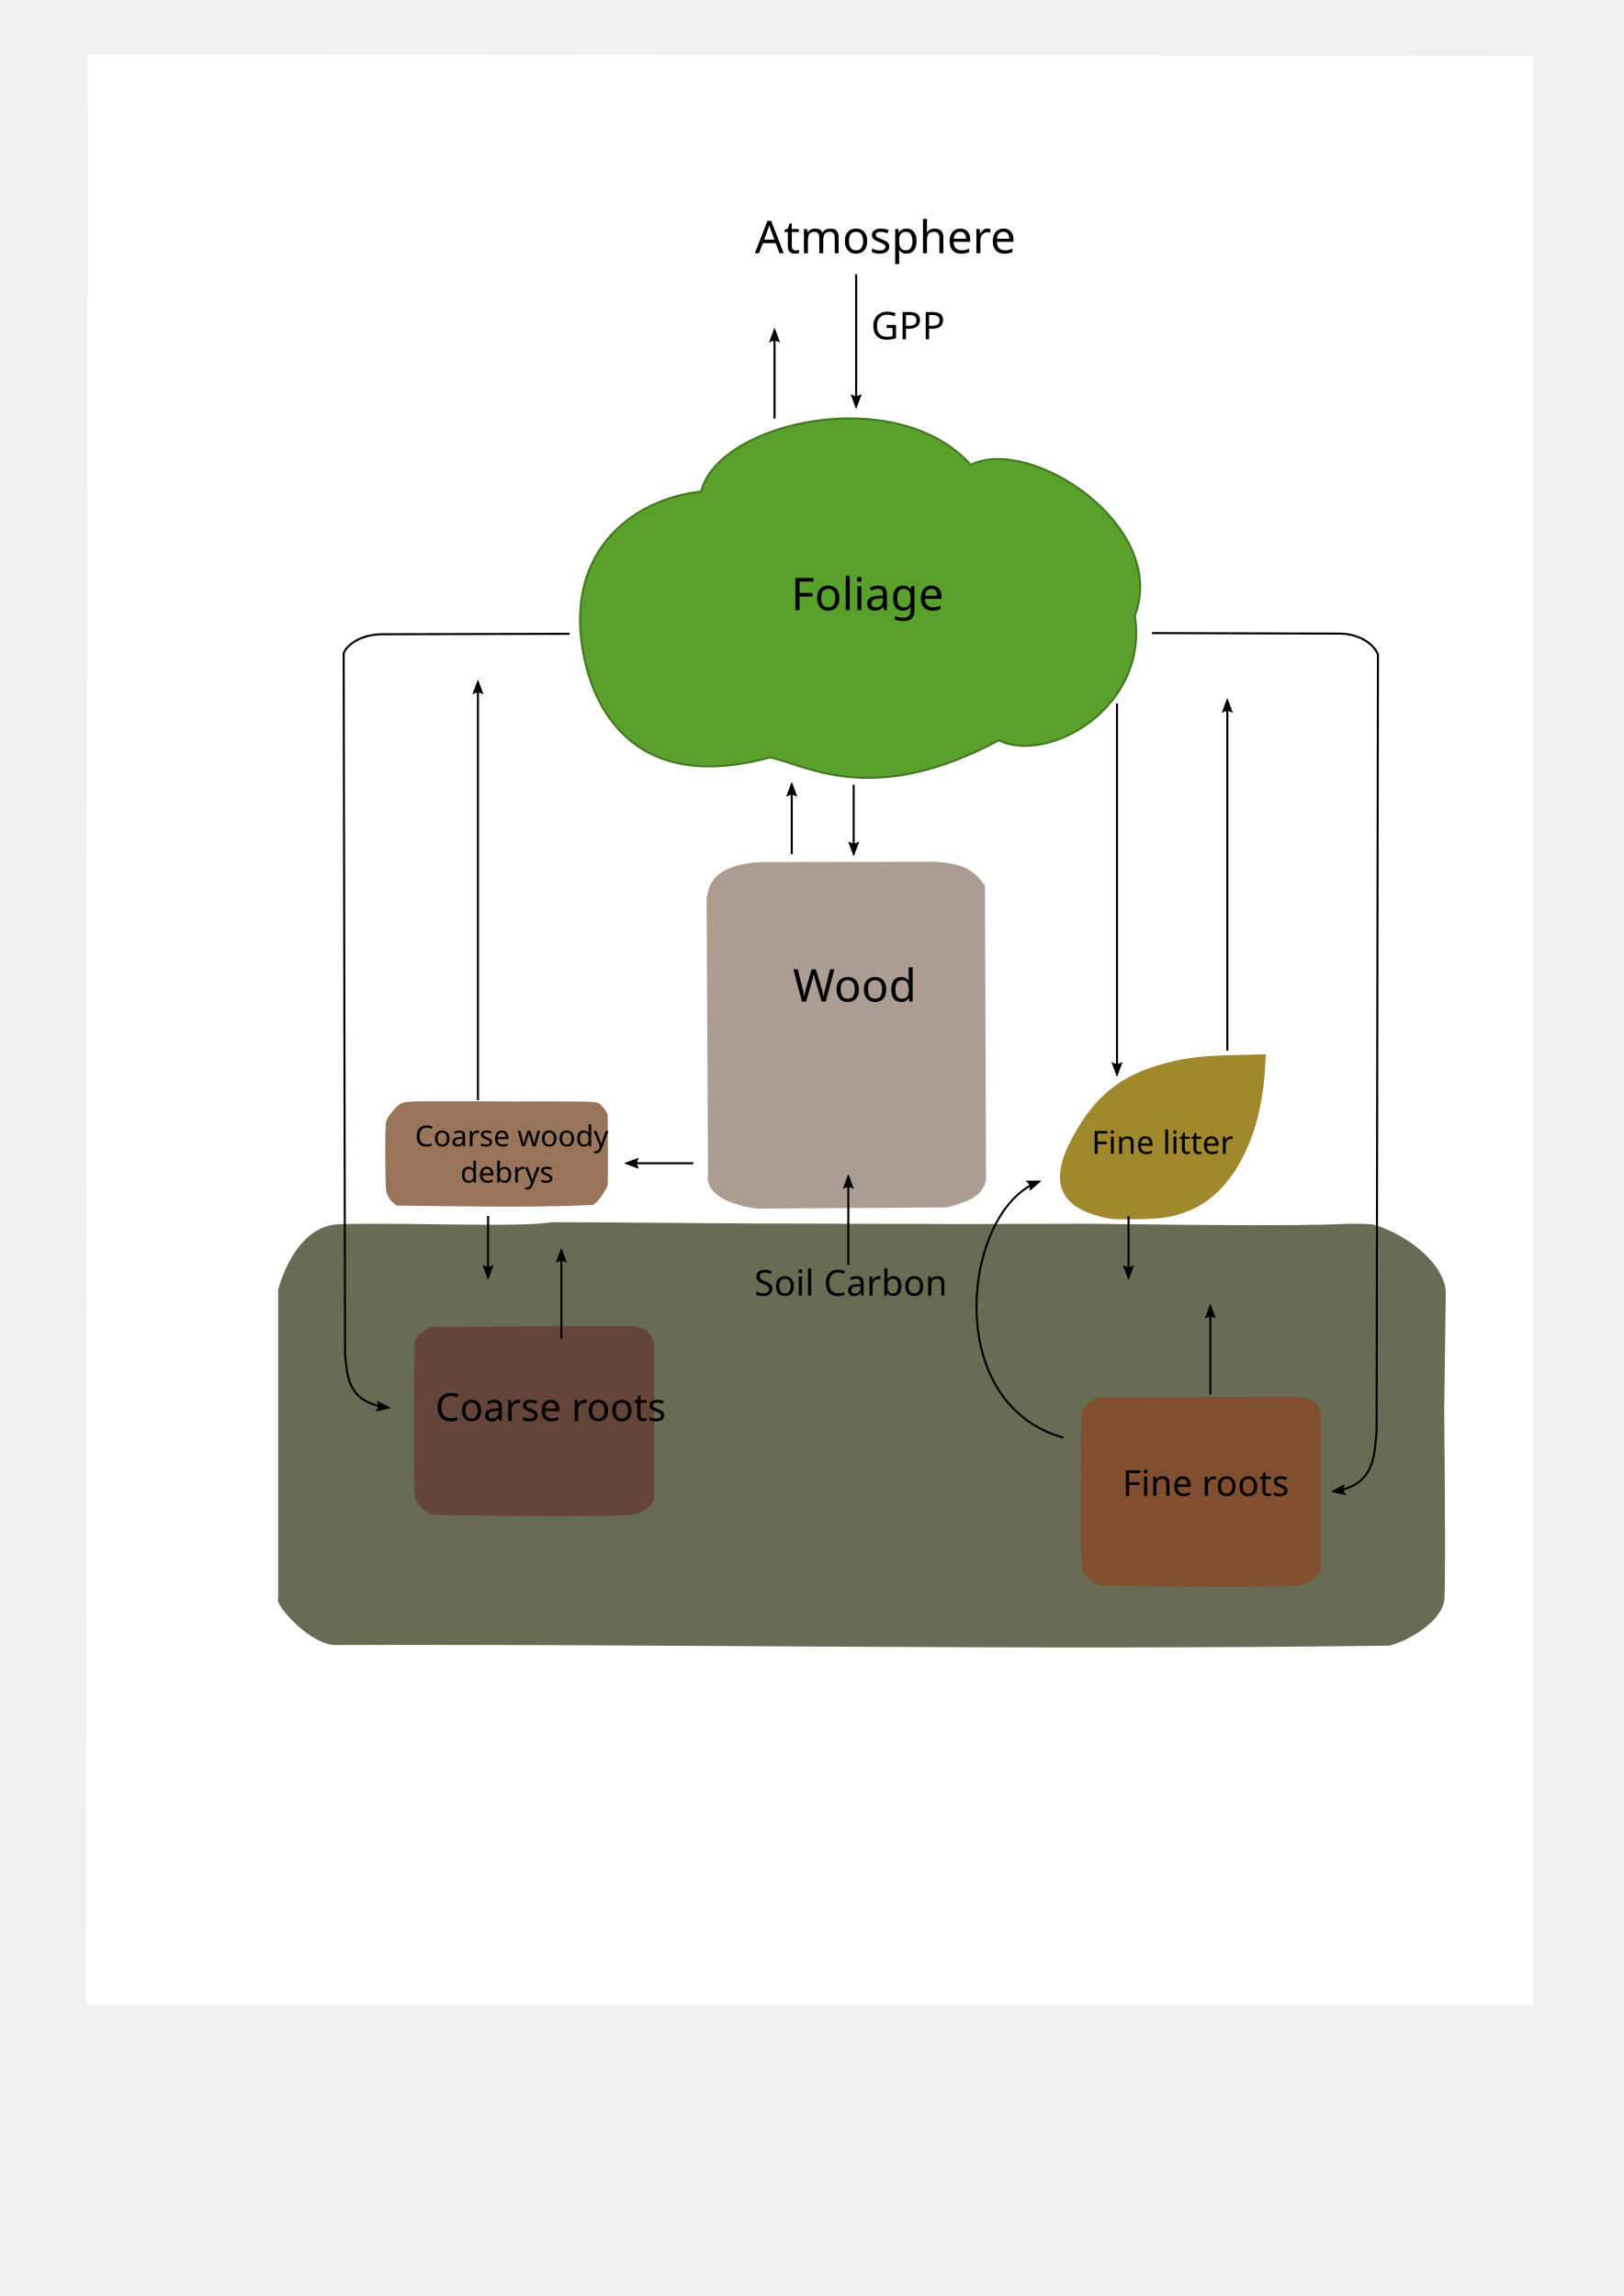
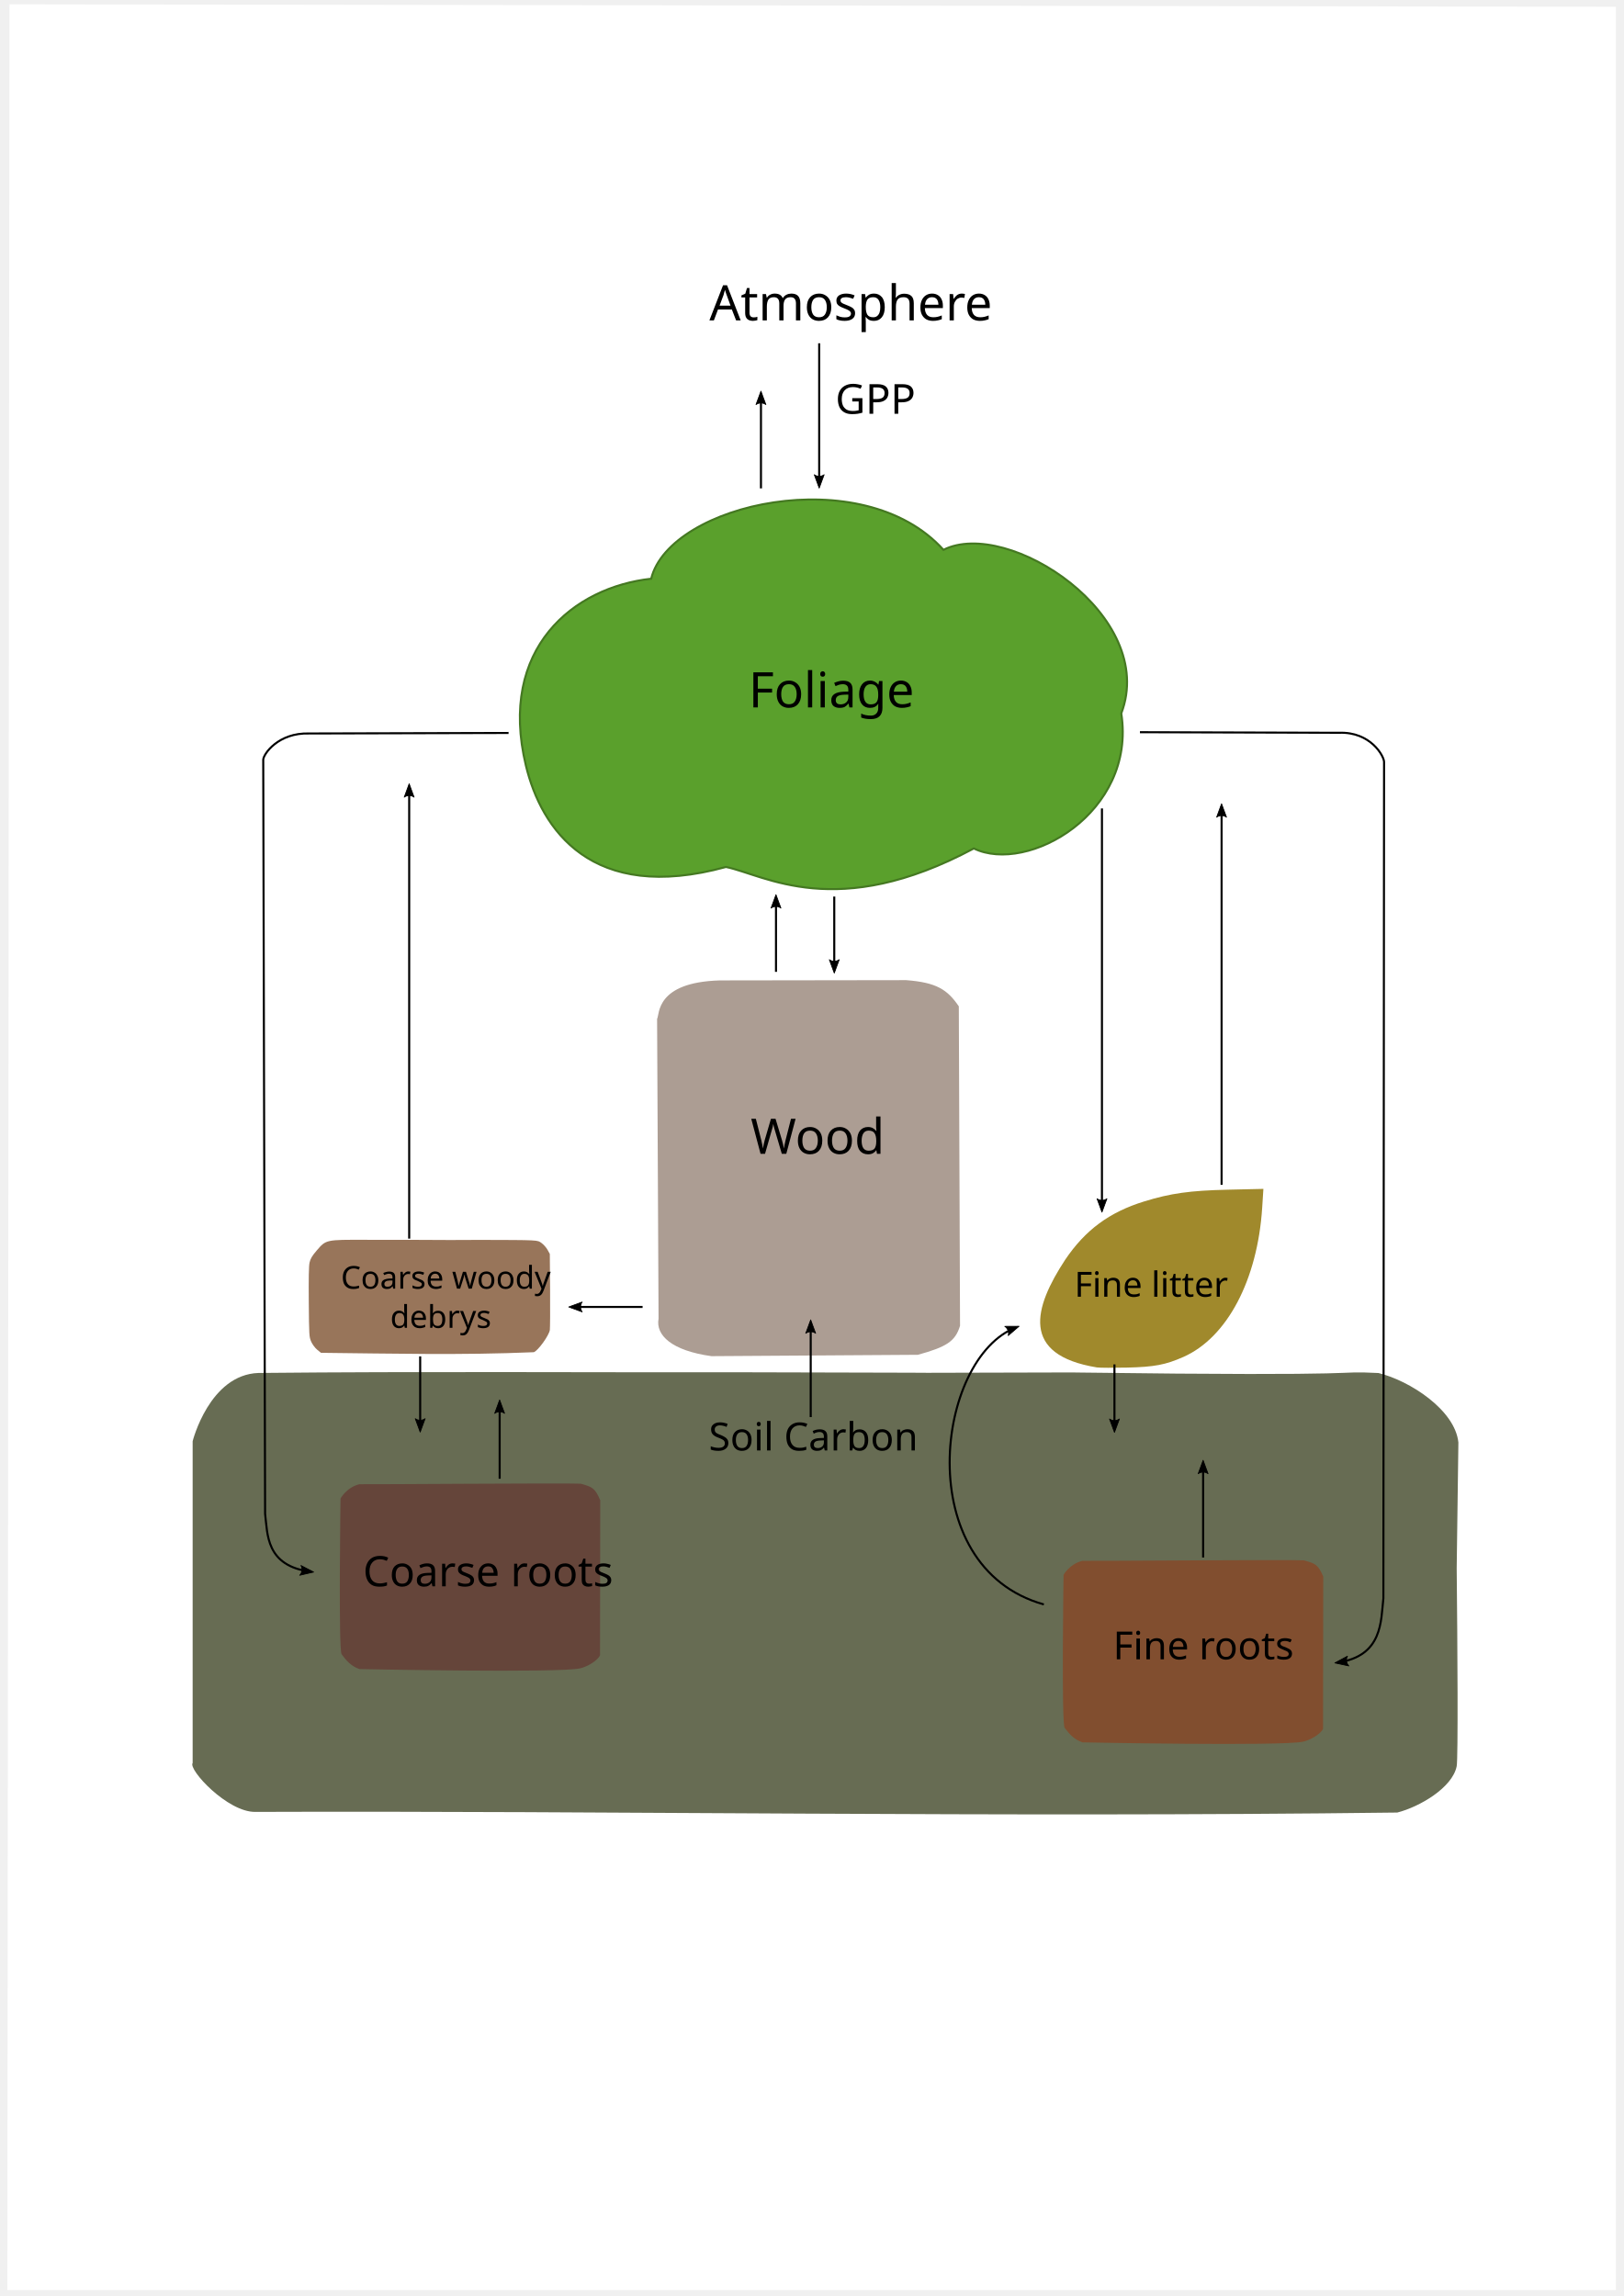
<svg xmlns="http://www.w3.org/2000/svg" width="210mm" height="297mm" viewBox="0 0 210 297" version="1.1" id="svg3569">
  <defs id="defs3563">
    <marker orient="auto" refY="0" refX="0" id="marker2505-4-6-5" style="overflow:visible">
      <path id="path2503-5-18-03" d="M 0,0 5,-5 -12.5,0 5,5 Z" style="fill:#008066;fill-opacity:1;fill-rule:evenodd;stroke:#008066;stroke-width:1pt;stroke-opacity:1" transform="matrix(-0.2,0,0,-0.2,-1.2,0)" />
    </marker>
    <marker orient="auto" refY="0" refX="0" id="marker2505-4-6-1" style="overflow:visible">
      <path id="path2503-5-18-0" d="M 0,0 5,-5 -12.5,0 5,5 Z" style="fill:#008066;fill-opacity:1;fill-rule:evenodd;stroke:#008066;stroke-width:1pt;stroke-opacity:1" transform="matrix(-0.2,0,0,-0.2,-1.2,0)" />
    </marker>
    <marker orient="auto" refY="0" refX="0" id="marker2505-4-6-8" style="overflow:visible">
      <path id="path2503-5-18-71" d="M 0,0 5,-5 -12.5,0 5,5 Z" style="fill:#008066;fill-opacity:1;fill-rule:evenodd;stroke:#008066;stroke-width:1pt;stroke-opacity:1" transform="matrix(-0.2,0,0,-0.2,-1.2,0)" />
    </marker>
    <marker orient="auto" refY="0" refX="0" id="marker2505-4-6-7" style="overflow:visible">
      <path id="path2503-5-18-4" d="M 0,0 5,-5 -12.5,0 5,5 Z" style="fill:#008066;fill-opacity:1;fill-rule:evenodd;stroke:#008066;stroke-width:1pt;stroke-opacity:1" transform="matrix(-0.2,0,0,-0.2,-1.2,0)" />
    </marker>
    <marker orient="auto" refY="0" refX="0" id="marker2505-4-6-68" style="overflow:visible">
      <path id="path2503-5-18-7" d="M 0,0 5,-5 -12.5,0 5,5 Z" style="fill:#008066;fill-opacity:1;fill-rule:evenodd;stroke:#008066;stroke-width:1pt;stroke-opacity:1" transform="matrix(-0.2,0,0,-0.2,-1.2,0)" />
    </marker>
    <marker orient="auto" refY="0" refX="0" id="marker2505-4-6-6" style="overflow:visible">
      <path id="path2503-5-18-2" d="M 0,0 5,-5 -12.5,0 5,5 Z" style="fill:#008066;fill-opacity:1;fill-rule:evenodd;stroke:#008066;stroke-width:1pt;stroke-opacity:1" transform="matrix(-0.2,0,0,-0.2,-1.2,0)" />
    </marker>
    <marker orient="auto" refY="0" refX="0" id="marker2505-4-6" style="overflow:visible">
      <path id="path2503-5-18" d="M 0,0 5,-5 -12.5,0 5,5 Z" style="fill:#008066;fill-opacity:1;fill-rule:evenodd;stroke:#008066;stroke-width:1pt;stroke-opacity:1" transform="matrix(-0.2,0,0,-0.2,-1.2,0)" />
    </marker>
    <marker orient="auto" refY="0" refX="0" id="marker1902-8-29-1-8" style="overflow:visible">
      <path id="path1575-6-8-6-0" style="fill:#000000;fill-opacity:1;fill-rule:evenodd;stroke:#000000;stroke-width:0.625;stroke-linejoin:round;stroke-opacity:1" d="M 8.719,4.034 -2.207,0.016 8.719,-4.002 c -1.745,2.372 -1.735,5.617 -6e-7,8.035 z" transform="scale(-0.6)" />
    </marker>
    <marker orient="auto" refY="0" refX="0" id="marker1902-0-0" style="overflow:visible">
      <path id="path1575-7-4" style="fill:#000000;fill-opacity:1;fill-rule:evenodd;stroke:#000000;stroke-width:0.625;stroke-linejoin:round;stroke-opacity:1" d="M 8.719,4.034 -2.207,0.016 8.719,-4.002 c -1.745,2.372 -1.735,5.617 -6e-7,8.035 z" transform="scale(-0.6)" />
    </marker>
    <marker orient="auto" refY="0" refX="0" id="marker1902-0-3" style="overflow:visible">
      <path id="path1575-7-3" style="fill:#000000;fill-opacity:1;fill-rule:evenodd;stroke:#000000;stroke-width:0.625;stroke-linejoin:round;stroke-opacity:1" d="M 8.719,4.034 -2.207,0.016 8.719,-4.002 c -1.745,2.372 -1.735,5.617 -6e-7,8.035 z" transform="scale(-0.6)" />
    </marker>
    <marker orient="auto" refY="0" refX="0" id="marker1902-0" style="overflow:visible">
      <path id="path1575-7" style="fill:#000000;fill-opacity:1;fill-rule:evenodd;stroke:#000000;stroke-width:0.625;stroke-linejoin:round;stroke-opacity:1" d="M 8.719,4.034 -2.207,0.016 8.719,-4.002 c -1.745,2.372 -1.735,5.617 -6e-7,8.035 z" transform="scale(-0.6)" />
    </marker>
    <marker orient="auto" refY="0" refX="0" id="marker1902-8-29-1" style="overflow:visible">
      <path id="path1575-6-8-6" style="fill:#000000;fill-opacity:1;fill-rule:evenodd;stroke:#000000;stroke-width:0.625;stroke-linejoin:round;stroke-opacity:1" d="M 8.719,4.034 -2.207,0.016 8.719,-4.002 c -1.745,2.372 -1.735,5.617 -6e-7,8.035 z" transform="scale(-0.6)" />
    </marker>
    <marker orient="auto" refY="0" refX="0" id="marker1902-8-29-0" style="overflow:visible">
      <path id="path1575-6-8-9" style="fill:#000000;fill-opacity:1;fill-rule:evenodd;stroke:#000000;stroke-width:0.625;stroke-linejoin:round;stroke-opacity:1" d="M 8.719,4.034 -2.207,0.016 8.719,-4.002 c -1.745,2.372 -1.735,5.617 -6e-7,8.035 z" transform="scale(-0.6)" />
    </marker>
    <marker orient="auto" refY="0" refX="0" id="marker1938-2" style="overflow:visible">
      <path id="path1936-6" style="fill:#000000;fill-opacity:1;fill-rule:evenodd;stroke:#000000;stroke-width:0.625;stroke-linejoin:round;stroke-opacity:1" d="M 8.719,4.034 -2.207,0.016 8.719,-4.002 c -1.745,2.372 -1.735,5.617 -6e-7,8.035 z" transform="scale(-0.6)" />
    </marker>
    <marker orient="auto" refY="0" refX="0" id="marker1902-8-29" style="overflow:visible">
      <path id="path1575-6-8" style="fill:#000000;fill-opacity:1;fill-rule:evenodd;stroke:#000000;stroke-width:0.625;stroke-linejoin:round;stroke-opacity:1" d="M 8.719,4.034 -2.207,0.016 8.719,-4.002 c -1.745,2.372 -1.735,5.617 -6e-7,8.035 z" transform="scale(-0.6)" />
    </marker>
    <marker orient="auto" refY="0" refX="0" id="marker1902-8-4" style="overflow:visible">
      <path id="path1575-6-6" style="fill:#000000;fill-opacity:1;fill-rule:evenodd;stroke:#000000;stroke-width:0.625;stroke-linejoin:round;stroke-opacity:1" d="M 8.719,4.034 -2.207,0.016 8.719,-4.002 c -1.745,2.372 -1.735,5.617 -6e-7,8.035 z" transform="scale(-0.6)" />
    </marker>
    <marker orient="auto" refY="0" refX="0" id="marker1902-8-8" style="overflow:visible">
      <path id="path1575-6-4" style="fill:#000000;fill-opacity:1;fill-rule:evenodd;stroke:#000000;stroke-width:0.625;stroke-linejoin:round;stroke-opacity:1" d="M 8.719,4.034 -2.207,0.016 8.719,-4.002 c -1.745,2.372 -1.735,5.617 -6e-7,8.035 z" transform="scale(-0.6)" />
    </marker>
    <marker orient="auto" refY="0" refX="0" id="marker1902-8-6" style="overflow:visible">
      <path id="path1575-6-0" style="fill:#000000;fill-opacity:1;fill-rule:evenodd;stroke:#000000;stroke-width:0.625;stroke-linejoin:round;stroke-opacity:1" d="M 8.719,4.034 -2.207,0.016 8.719,-4.002 c -1.745,2.372 -1.735,5.617 -6e-7,8.035 z" transform="scale(-0.6)" />
    </marker>
    <marker orient="auto" refY="0" refX="0" id="marker1902-8-3" style="overflow:visible">
      <path id="path1575-6-9" style="fill:#000000;fill-opacity:1;fill-rule:evenodd;stroke:#000000;stroke-width:0.625;stroke-linejoin:round;stroke-opacity:1" d="M 8.719,4.034 -2.207,0.016 8.719,-4.002 c -1.745,2.372 -1.735,5.617 -6e-7,8.035 z" transform="scale(-0.6)" />
    </marker>
    <marker orient="auto" refY="0" refX="0" id="marker1969" style="overflow:visible">
      <path id="path1967" style="fill:#000000;fill-opacity:1;fill-rule:evenodd;stroke:#000000;stroke-width:0.625;stroke-linejoin:round;stroke-opacity:1" d="M 8.719,4.034 -2.207,0.016 8.719,-4.002 c -1.745,2.372 -1.735,5.617 -6e-7,8.035 z" transform="scale(-0.6)" />
    </marker>
    <marker orient="auto" refY="0" refX="0" id="marker1938" style="overflow:visible">
      <path id="path1936" style="fill:#000000;fill-opacity:1;fill-rule:evenodd;stroke:#000000;stroke-width:0.625;stroke-linejoin:round;stroke-opacity:1" d="M 8.719,4.034 -2.207,0.016 8.719,-4.002 c -1.745,2.372 -1.735,5.617 -6e-7,8.035 z" transform="scale(-0.6)" />
    </marker>
    <marker orient="auto" refY="0" refX="0" id="marker1902" style="overflow:visible">
      <path id="path1575" style="fill:#000000;fill-opacity:1;fill-rule:evenodd;stroke:#000000;stroke-width:0.625;stroke-linejoin:round;stroke-opacity:1" d="M 8.719,4.034 -2.207,0.016 8.719,-4.002 c -1.745,2.372 -1.735,5.617 -6e-7,8.035 z" transform="scale(-0.6)" />
    </marker>
    <marker orient="auto" refY="0" refX="0" id="Arrow2Mstart-9" style="overflow:visible">
      <path id="path1572-9" style="fill:#000000;fill-opacity:1;fill-rule:evenodd;stroke:#000000;stroke-width:0.625;stroke-linejoin:round;stroke-opacity:1" d="M 8.719,4.034 -2.207,0.016 8.719,-4.002 c -1.745,2.372 -1.735,5.617 -6e-7,8.035 z" transform="scale(0.6)" />
    </marker>
    <marker orient="auto" refY="0" refX="0" id="Arrow1Send" style="overflow:visible">
      <path id="path2218" d="M 0,0 5,-5 -12.5,0 5,5 Z" style="fill:#214478;fill-opacity:1;fill-rule:evenodd;stroke:#214478;stroke-width:1pt;stroke-opacity:1" transform="matrix(-0.2,0,0,-0.2,-1.2,0)" />
    </marker>
    <marker orient="auto" refY="0" refX="0" id="marker2521" style="overflow:visible">
      <path id="path2519" d="M 0,0 5,-5 -12.5,0 5,5 Z" style="fill:#782167;fill-opacity:1;fill-rule:evenodd;stroke:#782167;stroke-width:1pt;stroke-opacity:1" transform="matrix(-0.2,0,0,-0.2,-1.2,0)" />
    </marker>
    <marker orient="auto" refY="0" refX="0" id="marker2513" style="overflow:visible">
      <path id="path2511" d="M 0,0 5,-5 -12.5,0 5,5 Z" style="fill:#782167;fill-opacity:1;fill-rule:evenodd;stroke:#782167;stroke-width:1pt;stroke-opacity:1" transform="matrix(-0.2,0,0,-0.2,-1.2,0)" />
    </marker>
    <marker orient="auto" refY="0" refX="0" id="marker2481" style="overflow:visible">
      <path id="path2479" d="M 0,0 5,-5 -12.5,0 5,5 Z" style="fill:#008091;fill-opacity:1;fill-rule:evenodd;stroke:#008091;stroke-width:1pt;stroke-opacity:1" transform="matrix(-0.2,0,0,-0.2,-1.2,0)" />
    </marker>
    <marker orient="auto" refY="0" refX="0" id="marker2489" style="overflow:visible">
      <path id="path2487" d="M 0,0 5,-5 -12.5,0 5,5 Z" style="fill:#008091;fill-opacity:1;fill-rule:evenodd;stroke:#008091;stroke-width:1pt;stroke-opacity:1" transform="matrix(-0.2,0,0,-0.2,-1.2,0)" />
    </marker>
    <marker orient="auto" refY="0" refX="0" id="marker2529" style="overflow:visible">
      <path id="path2527" d="M 0,0 5,-5 -12.5,0 5,5 Z" style="fill:#214478;fill-opacity:1;fill-rule:evenodd;stroke:#214478;stroke-width:1pt;stroke-opacity:1" transform="matrix(-0.2,0,0,-0.2,-1.2,0)" />
    </marker>
    <marker orient="auto" refY="0" refX="0" id="marker2497" style="overflow:visible">
      <path id="path2495" d="M 0,0 5,-5 -12.5,0 5,5 Z" style="fill:#214478;fill-opacity:1;fill-rule:evenodd;stroke:#214478;stroke-width:1pt;stroke-opacity:1" transform="matrix(-0.2,0,0,-0.2,-1.2,0)" />
    </marker>
    <marker orient="auto" refY="0" refX="0" id="marker2505" style="overflow:visible">
      <path id="path2503" d="M 0,0 5,-5 -12.5,0 5,5 Z" style="fill:#214478;fill-opacity:1;fill-rule:evenodd;stroke:#214478;stroke-width:1pt;stroke-opacity:1" transform="matrix(-0.2,0,0,-0.2,-1.2,0)" />
    </marker>
  </defs>
  <g id="layer1">
-     <path style="fill:#ffffff;fill-rule:evenodd;stroke:none;stroke-width:0.265;stroke-linecap:butt;stroke-linejoin:miter;stroke-miterlimit:4;stroke-dasharray:none;stroke-dashoffset:0;stroke-opacity:1" d="M 11.353,6.973 11.107,259.351 H 198.292 V 7.246 Z" id="path862-2" />
-     <path id="path1037-2-1-7-0-6-8" d="m 141.288,158.302 c 37.766,0.518 30.039,-0.247 36.167,0.065 3.724,0.945 9.134,4.579 9.533,8.612 l -0.202,15.594 c 0.097,9.616 0.179,23.616 -9.3e-4,24.558 -0.514,2.672 -4.443,5.04 -7.088,5.743 -48.312,0.629 -94.237,-0.243 -136.238,-0.081 -3.317,0.056 -8.043,-5.261 -7.481,-6.065 v -39.905 c 0,0 1.999,-8.261 7.862,-8.464 8.003,-0.278 23.605,0.47 27.497,-0.263 11.468,0.031 25.483,0.197 31.138,0.182 72.226,0.15 -38.711,0.193 38.807,0.016 z" style="fill:#676c53;stroke-width:1" />
-     <path style="fill:#5aa02c;fill-rule:evenodd;stroke:#447821;stroke-width:0.265px;stroke-linecap:butt;stroke-linejoin:miter;stroke-opacity:1" d="m 90.685,63.578 c 2.189,-8.972 25.229,-14.176 34.869,-3.447 7.669,-3.865 25.634,7.863 21.218,19.518 1.832,11.881 -11.202,19.233 -17.595,16.116 -16.383,8.775 -24.919,3.172 -29.568,2.209 C 83.553,102.382 77.559,93.454 75.735,85.861 72.37,71.858 81.464,64.581 90.685,63.578 Z" id="path1694" />
-     <path style="fill:#ac9d93;fill-opacity:1;fill-rule:evenodd;stroke:none;stroke-width:0.265px;stroke-linecap:butt;stroke-linejoin:round;stroke-opacity:1" d="m 91.565,151.871 -0.175,-35.772 c 0.317,-0.499 -0.235,-4.37 7.487,-4.591 l 22.22,-0.032 c 3.624,0.276 4.928,1.122 6.29,3.126 l 0.147,38.114 c -0.56,1.877 -1.646,2.532 -5.028,3.466 l -24.625,0.163 c -4.742,-0.656 -6.681,-2.495 -6.314,-4.475 z" id="path1285-4-8" />
-     <text xml:space="preserve" style="font-style:normal;font-variant:normal;font-weight:normal;font-stretch:normal;font-size:5.846px;line-height:1.25;font-family:'Bell MT';-inkscape-font-specification:'Bell MT';letter-spacing:0px;word-spacing:0px;fill:#000000;fill-opacity:1;stroke:none;stroke-width:0.265px;stroke-linecap:butt;stroke-linejoin:miter;stroke-opacity:1" x="102.322" y="78.925" id="text919-12" transform="scale(0.9999061,1.000094)">
-       <tspan id="tspan917-1" x="102.322" y="78.925" style="font-style:normal;font-variant:normal;font-weight:normal;font-stretch:normal;font-size:5.846px;font-family:'Bell MT';-inkscape-font-specification:'Bell MT';stroke-width:0.265px">Foliage</tspan>
+     <path style="fill:#ffffff;fill-rule:evenodd;stroke:none;stroke-width:0.265;stroke-linecap:butt;stroke-linejoin:miter;stroke-miterlimit:4;stroke-dasharray:none;stroke-dashoffset:0;stroke-opacity:1" d="M 1.224,0.559 0.95,296.234 H 208.983 V 0.879 Z" id="path862-2" />
+     <path id="path1037-2-1-7-0-6-8" d="m 139.077,177.54 c 40.94,0.54 32.564,-0.258 39.208,0.068 4.037,0.985 9.902,4.777 10.334,8.983 l -0.219,16.266 c 0.105,10.031 0.194,24.633 -10e-4,25.616 -0.557,2.788 -4.816,5.258 -7.684,5.99 -52.373,0.656 -102.159,-0.254 -147.69,-0.084 -3.596,0.058 -8.719,-5.488 -8.109,-6.326 v -41.625 c 0,0 2.167,-8.617 8.523,-8.829 21.234,-0.213 42.313,-0.056 63.564,-0.085 78.297,0.156 -41.965,0.201 42.07,0.017 z" style="fill:#676c53;stroke-width:1" />
+     <path style="fill:#5aa02c;fill-rule:evenodd;stroke:#447821;stroke-width:0.265px;stroke-linecap:butt;stroke-linejoin:miter;stroke-opacity:1" d="m 84.22,74.861 c 2.374,-9.726 27.35,-15.368 37.8,-3.737 8.313,-4.19 27.789,8.524 23.001,21.158 1.986,12.88 -12.143,20.85 -19.074,17.47 -17.76,9.512 -27.014,3.438 -32.053,2.395 -17.406,4.78 -23.903,-4.898 -25.881,-13.129 -3.647,-15.181 6.21,-23.069 16.206,-24.157 z" id="path1694" />
+     <path style="fill:#ac9d93;fill-opacity:1;fill-rule:evenodd;stroke:none;stroke-width:0.265px;stroke-linecap:butt;stroke-linejoin:round;stroke-opacity:1" d="m 85.174,170.577 -0.19,-38.779 c 0.344,-0.541 -0.255,-4.737 8.116,-4.977 l 24.088,-0.035 c 3.929,0.299 5.343,1.216 6.819,3.389 l 0.159,41.318 c -0.607,2.035 -1.785,2.745 -5.451,3.757 l -26.695,0.177 c -5.141,-0.711 -7.243,-2.705 -6.845,-4.851 z" id="path1285-4-8" />
+     <text xml:space="preserve" style="font-style:normal;font-variant:normal;font-weight:normal;font-stretch:normal;font-size:6.337px;line-height:1.25;font-family:'Bell MT';-inkscape-font-specification:'Bell MT';letter-spacing:0px;word-spacing:0px;fill:#000000;fill-opacity:1;stroke:none;stroke-width:0.265px;stroke-linecap:butt;stroke-linejoin:miter;stroke-opacity:1" x="96.834" y="91.498" id="text919-12" transform="scale(0.9999061,1.000094)">
+       <tspan id="tspan917-1" x="96.834" y="91.498" style="font-style:normal;font-variant:normal;font-weight:normal;font-stretch:normal;font-size:6.337px;font-family:'Bell MT';-inkscape-font-specification:'Bell MT';stroke-width:0.265px">Foliage</tspan>
    </text>
-     <path style="fill:#65453a;fill-opacity:1;fill-rule:evenodd;stroke:none;stroke-width:0.265px;stroke-linecap:butt;stroke-linejoin:miter;stroke-opacity:1" d="m 53.75,193.98 c -0.386,-0.593 -0.129,-20.44 -0.129,-20.44 -0.024,-0.014 0.721,-1.493 2.248,-1.903 0.604,0.038 25.004,-0.174 26.417,-0.068 1.37,0.425 1.692,0.54 2.32,2.176 0,0 -0.026,19.069 -0.024,20.25 0.111,0.319 -1.004,1.487 -2.376,1.845 -2.428,0.635 -26.321,0.096 -26.321,0.096 -1.039,-0.386 -1.606,-1.167 -2.136,-1.955 z" id="path1423" />
-     <text xml:space="preserve" style="font-style:normal;font-variant:normal;font-weight:normal;font-stretch:normal;font-size:5.011px;line-height:1.25;font-family:'Bell MT';-inkscape-font-specification:'Bell MT';letter-spacing:0px;word-spacing:0px;fill:#000000;fill-opacity:1;stroke:none;stroke-width:0.265px;stroke-linecap:butt;stroke-linejoin:miter;stroke-opacity:1" x="56.306" y="183.789" id="text931-4-7" transform="scale(0.9999061,1.000094)">
-       <tspan x="56.306" y="183.789" style="font-style:normal;font-variant:normal;font-weight:normal;font-stretch:normal;font-size:5.011px;font-family:'Bell MT';-inkscape-font-specification:'Bell MT';stroke-width:0.265px" id="tspan933-5-5">Coarse roots</tspan>
+     <path style="fill:#65453a;fill-opacity:1;fill-rule:evenodd;stroke:none;stroke-width:0.265px;stroke-linecap:butt;stroke-linejoin:miter;stroke-opacity:1" d="m 44.18,213.98 c -0.418,-0.583 -0.14,-20.113 -0.14,-20.113 -0.026,-0.014 0.782,-1.469 2.437,-1.873 0.655,0.037 27.105,-0.172 28.638,-0.067 1.485,0.418 1.834,0.531 2.515,2.141 0,0 -0.028,18.764 -0.026,19.926 0.121,0.314 -1.088,1.463 -2.575,1.816 -2.633,0.624 -28.533,0.094 -28.533,0.094 -1.127,-0.38 -1.741,-1.148 -2.316,-1.924 z" id="path1423" />
+     <text xml:space="preserve" style="font-style:normal;font-variant:normal;font-weight:normal;font-stretch:normal;font-size:5.432px;line-height:1.25;font-family:'Bell MT';-inkscape-font-specification:'Bell MT';letter-spacing:0px;word-spacing:0px;fill:#000000;fill-opacity:1;stroke:none;stroke-width:0.265px;stroke-linecap:butt;stroke-linejoin:miter;stroke-opacity:1" x="46.95" y="205.177" id="text931-4-7" transform="scale(0.9999061,1.000094)">
+       <tspan x="46.95" y="205.177" style="font-style:normal;font-variant:normal;font-weight:normal;font-stretch:normal;font-size:5.432px;font-family:'Bell MT';-inkscape-font-specification:'Bell MT';stroke-width:0.265px" id="tspan933-5-5">Coarse roots</tspan>
    </text>
-     <text xml:space="preserve" style="font-style:normal;font-variant:normal;font-weight:normal;font-stretch:normal;font-size:5.846px;line-height:1.25;font-family:'Bell MT';-inkscape-font-specification:'Bell MT';letter-spacing:0px;word-spacing:0px;fill:#000000;fill-opacity:1;stroke:none;stroke-width:0.265px;stroke-linecap:butt;stroke-linejoin:miter;stroke-opacity:1" x="102.56" y="129.544" id="text923-18-2-9" transform="scale(0.9999061,1.000094)">
-       <tspan id="tspan921-4-2-2" x="102.56" y="129.544" style="font-style:normal;font-variant:normal;font-weight:normal;font-stretch:normal;font-size:5.846px;font-family:'Bell MT';-inkscape-font-specification:'Bell MT';stroke-width:0.265px">Wood</tspan>
+     <text xml:space="preserve" style="font-style:normal;font-variant:normal;font-weight:normal;font-stretch:normal;font-size:6.337px;line-height:1.25;font-family:'Bell MT';-inkscape-font-specification:'Bell MT';letter-spacing:0px;word-spacing:0px;fill:#000000;fill-opacity:1;stroke:none;stroke-width:0.265px;stroke-linecap:butt;stroke-linejoin:miter;stroke-opacity:1" x="97.092" y="149.24" id="text923-18-2-9" transform="scale(0.9999061,1.000094)">
+       <tspan id="tspan921-4-2-2" x="97.092" y="149.24" style="font-style:normal;font-variant:normal;font-weight:normal;font-stretch:normal;font-size:6.337px;font-family:'Bell MT';-inkscape-font-specification:'Bell MT';stroke-width:0.265px">Wood</tspan>
    </text>
-     <text xml:space="preserve" style="font-style:normal;font-variant:normal;font-weight:normal;font-stretch:normal;font-size:4.645px;line-height:1.25;font-family:'Bell MT';-inkscape-font-specification:'Bell MT';letter-spacing:0px;word-spacing:0px;fill:#000000;fill-opacity:1;stroke:none;stroke-width:0.265px;stroke-linecap:butt;stroke-linejoin:miter;stroke-opacity:1" x="97.569" y="167.589" id="text1268-9" transform="scale(0.9999209,1.000079)">
-       <tspan id="tspan1266-1" x="97.569" y="167.589" style="font-style:normal;font-variant:normal;font-weight:normal;font-stretch:normal;font-size:4.645px;font-family:'Bell MT';-inkscape-font-specification:'Bell MT';stroke-width:0.265px">Soil Carbon</tspan>
+     <text xml:space="preserve" style="font-style:normal;font-variant:normal;font-weight:normal;font-stretch:normal;font-size:5.036px;line-height:1.25;font-family:'Bell MT';-inkscape-font-specification:'Bell MT';letter-spacing:0px;word-spacing:0px;fill:#000000;fill-opacity:1;stroke:none;stroke-width:0.265px;stroke-linecap:butt;stroke-linejoin:miter;stroke-opacity:1" x="91.681" y="187.615" id="text1268-9" transform="scale(0.9999209,1.000079)">
+       <tspan id="tspan1266-1" x="91.681" y="187.615" style="font-style:normal;font-variant:normal;font-weight:normal;font-stretch:normal;font-size:5.036px;font-family:'Bell MT';-inkscape-font-specification:'Bell MT';stroke-width:0.265px">Soil Carbon</tspan>
    </text>
-     <path style="fill:#a0892c;stroke-width:1" d="m 143.874,157.692 c -9.2,-1.502 -7.531,-7.153 -3.802,-12.845 2.407,-3.564 5.279,-5.685 9.432,-6.965 3.159,-0.974 5.46,-1.297 9.98,-1.4 l 4.243,-0.097 -0.143,2.23 c -0.555,8.638 -4.187,15.52 -9.409,17.826 -2.124,0.938 -3.463,1.192 -6.693,1.268 -1.623,0.038 -3.246,0.03 -3.607,-0.018 z" id="path1491" />
-     <path id="path1037-2-1-7-0-63-1" d="m 69.948,142.471 c 7.446,0.02 7.136,0.007 7.652,0.371 0.244,0.173 0.567,0.539 0.718,0.811 l 0.274,0.496 0.033,4.324 c 0.018,2.378 0,4.514 -0.03,4.748 -0.098,0.661 -1.41,2.478 -1.914,2.652 -8.729,0.372 -16.79,0.164 -25.391,0.074 l -0.459,-0.377 c -0.253,-0.207 -0.572,-0.639 -0.71,-0.959 -0.242,-0.562 -0.252,-0.723 -0.286,-4.709 -0.024,-2.836 0,-4.314 0.094,-4.724 0.098,-0.458 0.299,-0.796 0.864,-1.453 1.103,-1.285 1.075,-1.279 5.816,-1.264 2.187,0.009 4.859,0.009 5.937,0.006 13.774,0.037 -7.383,0.048 7.401,0.007 z" style="fill:#8b6446;fill-opacity:0.889;stroke-width:1" />
-     <path style="fill:#814e2f;fill-opacity:1;fill-rule:evenodd;stroke:none;stroke-width:0.265px;stroke-linecap:butt;stroke-linejoin:miter;stroke-opacity:1" d="m 140.011,203.122 c -0.386,-0.593 -0.129,-20.44 -0.129,-20.44 -0.024,-0.014 0.721,-1.493 2.248,-1.903 0.604,0.038 25.004,-0.174 26.417,-0.068 1.37,0.425 1.692,0.54 2.32,2.176 0,0 -0.026,19.069 -0.024,20.25 0.111,0.319 -1.004,1.487 -2.376,1.845 -2.428,0.635 -26.321,0.096 -26.321,0.096 -1.039,-0.386 -1.606,-1.167 -2.136,-1.955 z" id="path1423-0" />
-     <path style="fill:none;fill-rule:evenodd;stroke:#000000;stroke-width:0.265;stroke-linecap:butt;stroke-linejoin:miter;stroke-miterlimit:4;stroke-dasharray:none;stroke-opacity:1;marker-start:url(#Arrow2Mstart-9)" d="m 134.273,152.893 c -9.637,3.606 -12.726,28.597 3.26,33.077" id="path1546-7" />
-     <path style="fill:none;fill-rule:evenodd;stroke:#000000;stroke-width:0.265px;stroke-linecap:butt;stroke-linejoin:miter;stroke-opacity:1;marker-end:url(#marker1902)" d="M 144.464,90.988 V 138.837" id="path1899" />
-     <path style="fill:none;fill-rule:evenodd;stroke:#000000;stroke-width:0.265px;stroke-linecap:butt;stroke-linejoin:round;stroke-opacity:1;marker-end:url(#marker1938)" d="m 148.995,81.891 23.776,0.068 c 3.712,-0.134 5.328,2.059 5.445,2.783 l -0.176,100.5 c -0.307,2.659 -0.049,6.897 -5.469,7.658" id="path1934" />
-     <path style="fill:none;fill-rule:evenodd;stroke:#000000;stroke-width:0.265px;stroke-linecap:butt;stroke-linejoin:miter;stroke-opacity:1;marker-end:url(#marker1969)" d="M 89.659,150.472 H 81.173" id="path1961" />
-     <text xml:space="preserve" style="font-style:normal;font-variant:normal;font-weight:normal;font-stretch:normal;font-size:4.939px;line-height:1.25;font-family:'Bell MT';-inkscape-font-specification:'Bell MT';letter-spacing:0px;word-spacing:0px;fill:#000000;fill-opacity:1;stroke:none;stroke-width:0.265px;stroke-linecap:butt;stroke-linejoin:miter;stroke-opacity:1" x="112.656" y="43.893" id="text1476">
-       <tspan id="tspan1474" x="112.656" y="43.893" style="font-style:normal;font-variant:normal;font-weight:normal;font-stretch:normal;font-size:4.939px;font-family:'Bell MT';-inkscape-font-specification:'Bell MT';stroke-width:0.265px">GPP</tspan>
+     <path style="fill:#a0892c;stroke-width:1" d="m 141.88,176.887 c -9.973,-1.628 -8.164,-7.755 -4.122,-13.925 2.609,-3.863 5.723,-6.163 10.225,-7.551 3.425,-1.056 5.919,-1.406 10.818,-1.518 l 4.599,-0.105 -0.155,2.418 c -0.602,9.364 -4.539,16.825 -10.2,19.325 -2.303,1.017 -3.754,1.292 -7.256,1.374 -1.759,0.041 -3.519,0.033 -3.91,-0.019 z" id="path1491" />
+     <path id="path1037-2-1-7-0-63-1" d="m 61.74,160.386 c 8.072,0.021 7.736,0.007 8.295,0.402 0.265,0.188 0.615,0.584 0.778,0.879 l 0.297,0.538 0.036,4.687 c 0.019,2.578 0,4.894 -0.032,5.147 -0.106,0.716 -1.528,2.686 -2.075,2.875 -9.463,0.403 -18.201,0.177 -27.525,0.08 l -0.498,-0.408 c -0.274,-0.225 -0.62,-0.692 -0.77,-1.039 -0.262,-0.609 -0.273,-0.784 -0.31,-5.105 -0.026,-3.075 0,-4.677 0.101,-5.121 0.106,-0.496 0.325,-0.863 0.936,-1.575 1.196,-1.393 1.166,-1.386 6.305,-1.37 2.371,0.01 5.267,0.01 6.437,0.006 14.932,0.04 -8.003,0.052 8.023,0.007 z" style="fill:#8b6446;fill-opacity:0.889;stroke-width:1" />
+     <path style="fill:#814e2f;fill-opacity:1;fill-rule:evenodd;stroke:none;stroke-width:0.265px;stroke-linecap:butt;stroke-linejoin:miter;stroke-opacity:1" d="m 137.692,223.494 c -0.419,-0.573 -0.14,-19.752 -0.14,-19.752 -0.026,-0.014 0.782,-1.442 2.437,-1.839 0.655,0.037 27.106,-0.169 28.638,-0.066 1.486,0.41 1.834,0.522 2.515,2.102 0,0 -0.028,18.427 -0.026,19.569 0.121,0.309 -1.088,1.437 -2.575,1.783 -2.633,0.613 -28.533,0.092 -28.533,0.092 -1.127,-0.373 -1.741,-1.128 -2.316,-1.89 z" id="path1423-0" />
+     <path style="fill:none;fill-rule:evenodd;stroke:#000000;stroke-width:0.265;stroke-linecap:butt;stroke-linejoin:miter;stroke-miterlimit:4;stroke-dasharray:none;stroke-opacity:1;marker-start:url(#Arrow2Mstart-9)" d="m 131.472,171.685 c -10.447,3.909 -13.796,31.001 3.534,35.858" id="path1546-7" />
+     <path style="fill:none;fill-rule:evenodd;stroke:#000000;stroke-width:0.265px;stroke-linecap:butt;stroke-linejoin:miter;stroke-opacity:1;marker-end:url(#marker1902)" d="m 142.52,104.576 v 51.872" id="path1899" />
+     <path style="fill:none;fill-rule:evenodd;stroke:#000000;stroke-width:0.265px;stroke-linecap:butt;stroke-linejoin:round;stroke-opacity:1;marker-end:url(#marker1938)" d="m 147.432,94.714 25.774,0.074 c 4.024,-0.146 5.801,2.99 5.801,3.786 l -0.088,108.18 c -0.333,2.882 -0.053,7.477 -5.929,8.302" id="path1934" />
+     <path style="fill:none;fill-rule:evenodd;stroke:#000000;stroke-width:0.265px;stroke-linecap:butt;stroke-linejoin:miter;stroke-opacity:1;marker-end:url(#marker1969)" d="M 83.108,169.06 H 73.909" id="path1961" />
+     <text xml:space="preserve" style="font-style:normal;font-variant:normal;font-weight:normal;font-stretch:normal;font-size:5.354px;line-height:1.25;font-family:'Bell MT';-inkscape-font-specification:'Bell MT';letter-spacing:0px;word-spacing:0px;fill:#000000;fill-opacity:1;stroke:none;stroke-width:0.265px;stroke-linecap:butt;stroke-linejoin:miter;stroke-opacity:1" x="108.038" y="53.522" id="text1476">
+       <tspan id="tspan1474" x="108.038" y="53.522" style="font-style:normal;font-variant:normal;font-weight:normal;font-stretch:normal;font-size:5.354px;font-family:'Bell MT';-inkscape-font-specification:'Bell MT';stroke-width:0.265px">GPP</tspan>
    </text>
-     <text xml:space="preserve" style="font-style:normal;font-variant:normal;font-weight:normal;font-stretch:normal;font-size:4.136px;line-height:1.25;font-family:'Bell MT';-inkscape-font-specification:'Bell MT';letter-spacing:0px;word-spacing:0px;fill:#000000;fill-opacity:1;stroke:none;stroke-width:0.265px;stroke-linecap:butt;stroke-linejoin:miter;stroke-opacity:1" x="141.19" y="149.236" id="text943-8-3-8" transform="scale(0.9999061,1.000094)">
-       <tspan x="141.19" y="149.236" style="font-style:normal;font-variant:normal;font-weight:normal;font-stretch:normal;font-size:4.136px;font-family:'Bell MT';-inkscape-font-specification:'Bell MT';stroke-width:0.265px" id="tspan7341-4-9-1">Fine litter</tspan>
+     <text xml:space="preserve" style="font-style:normal;font-variant:normal;font-weight:normal;font-stretch:normal;font-size:4.484px;line-height:1.25;font-family:'Bell MT';-inkscape-font-specification:'Bell MT';letter-spacing:0px;word-spacing:0px;fill:#000000;fill-opacity:1;stroke:none;stroke-width:0.265px;stroke-linecap:butt;stroke-linejoin:miter;stroke-opacity:1" x="138.969" y="167.719" id="text943-8-3-8" transform="scale(0.9999061,1.000094)">
+       <tspan x="138.969" y="167.719" style="font-style:normal;font-variant:normal;font-weight:normal;font-stretch:normal;font-size:4.484px;font-family:'Bell MT';-inkscape-font-specification:'Bell MT';stroke-width:0.265px" id="tspan7341-4-9-1">Fine litter</tspan>
    </text>
-     <text xml:space="preserve" style="font-style:normal;font-variant:normal;font-weight:normal;font-stretch:normal;font-size:3.758px;line-height:1.25;font-family:'Bell MT';-inkscape-font-specification:'Bell MT';letter-spacing:0px;word-spacing:0px;fill:#000000;fill-opacity:1;stroke:none;stroke-width:0.265px;stroke-linecap:butt;stroke-linejoin:miter;stroke-opacity:1" x="53.455" y="148.877" id="text937-0-3-4" transform="scale(1.003972,0.9960437)">
-       <tspan x="53.455" y="148.877" style="font-style:normal;font-variant:normal;font-weight:normal;font-stretch:normal;font-size:3.758px;font-family:'Bell MT';-inkscape-font-specification:'Bell MT';stroke-width:0.265px" id="tspan939-5-0-1">Coarse woody</tspan>
-       <tspan x="53.455" y="153.575" style="font-style:normal;font-variant:normal;font-weight:normal;font-stretch:normal;font-size:3.758px;font-family:'Bell MT';-inkscape-font-specification:'Bell MT';stroke-width:0.265px" id="tspan1806-3">      debrys </tspan>
+     <text xml:space="preserve" style="font-style:normal;font-variant:normal;font-weight:normal;font-stretch:normal;font-size:4.074px;line-height:1.25;font-family:'Bell MT';-inkscape-font-specification:'Bell MT';letter-spacing:0px;word-spacing:0px;fill:#000000;fill-opacity:1;stroke:none;stroke-width:0.265px;stroke-linecap:butt;stroke-linejoin:miter;stroke-opacity:1" x="43.916" y="167.354" id="text937-0-3-4" transform="scale(1.003972,0.9960437)">
+       <tspan x="43.916" y="167.354" style="font-style:normal;font-variant:normal;font-weight:normal;font-stretch:normal;font-size:4.074px;font-family:'Bell MT';-inkscape-font-specification:'Bell MT';stroke-width:0.265px" id="tspan939-5-0-1">Coarse woody</tspan>
+       <tspan x="43.916" y="172.447" style="font-style:normal;font-variant:normal;font-weight:normal;font-stretch:normal;font-size:4.074px;font-family:'Bell MT';-inkscape-font-specification:'Bell MT';stroke-width:0.265px" id="tspan1806-3">      debrys </tspan>
    </text>
-     <path style="fill:none;fill-rule:evenodd;stroke:#000000;stroke-width:0.265px;stroke-linecap:butt;stroke-linejoin:miter;stroke-opacity:1;marker-end:url(#marker1902-8-3)" d="M 156.536,180.37 V 169.094" id="path1899-8-8" />
-     <path style="fill:none;fill-rule:evenodd;stroke:#000000;stroke-width:0.265px;stroke-linecap:butt;stroke-linejoin:miter;stroke-opacity:1;marker-end:url(#marker1902-8-6)" d="M 158.737,135.9 V 90.755" id="path1899-8-2" />
-     <path style="fill:none;fill-rule:evenodd;stroke:#000000;stroke-width:0.265px;stroke-linecap:butt;stroke-linejoin:miter;stroke-opacity:1;marker-end:url(#marker1902-8-8)" d="M 61.814,142.32 V 88.366" id="path1899-8-5" />
-     <path style="fill:none;fill-rule:evenodd;stroke:#000000;stroke-width:0.265px;stroke-linecap:butt;stroke-linejoin:miter;stroke-opacity:1;marker-end:url(#marker1902-8-4)" d="m 102.401,110.487 v -8.887" id="path1899-8-08" />
-     <path style="fill:none;fill-rule:evenodd;stroke:#000000;stroke-width:0.265px;stroke-linecap:butt;stroke-linejoin:miter;stroke-opacity:1;marker-end:url(#marker1902-8-29)" d="M 109.717,163.616 V 152.339" id="path1899-8-07" />
-     <path style="fill:none;fill-rule:evenodd;stroke:#000000;stroke-width:0.265px;stroke-linecap:butt;stroke-linejoin:round;stroke-opacity:1;marker-end:url(#marker1938-2)" d="m 73.669,81.982 -23.775,0.062 c -3.712,-0.121 -5.328,1.856 -5.445,2.51 l 0.176,90.612 c 0.307,2.397 0.049,6.219 5.469,6.905" id="path1934-8" />
-     <path style="fill:none;fill-rule:evenodd;stroke:#000000;stroke-width:0.265px;stroke-linecap:butt;stroke-linejoin:miter;stroke-opacity:1;marker-end:url(#marker1902-8-29-0)" d="M 72.607,173.167 V 161.891" id="path1899-8-07-1" />
-     <path style="fill:none;fill-rule:evenodd;stroke:#000000;stroke-width:0.265px;stroke-linecap:butt;stroke-linejoin:miter;stroke-opacity:1;marker-end:url(#marker1902-8-29-1)" d="M 100.174,54.134 V 42.857" id="path1899-8-07-3" />
-     <text xml:space="preserve" style="font-style:normal;font-variant:normal;font-weight:normal;font-stretch:normal;font-size:4.626px;line-height:1.25;font-family:'Bell MT';-inkscape-font-specification:'Bell MT';letter-spacing:0px;word-spacing:0px;fill:#000000;fill-opacity:1;stroke:none;stroke-width:0.265px;stroke-linecap:butt;stroke-linejoin:miter;stroke-opacity:1" x="143.981" y="193.475" id="text927-0" transform="scale(0.9999061,1.000094)">
-       <tspan x="143.981" y="193.475" style="font-style:normal;font-variant:normal;font-weight:normal;font-stretch:normal;font-size:4.626px;font-family:'Bell MT';-inkscape-font-specification:'Bell MT';stroke-width:0.265px" id="tspan3927-5"> Fine roots </tspan>
+     <path style="fill:none;fill-rule:evenodd;stroke:#000000;stroke-width:0.265px;stroke-linecap:butt;stroke-linejoin:miter;stroke-opacity:1;marker-end:url(#marker1902-8-3)" d="M 155.606,201.471 V 189.247" id="path1899-8-8" />
+     <path style="fill:none;fill-rule:evenodd;stroke:#000000;stroke-width:0.265px;stroke-linecap:butt;stroke-linejoin:miter;stroke-opacity:1;marker-end:url(#marker1902-8-6)" d="M 157.993,153.263 V 104.323" id="path1899-8-2" />
+     <path style="fill:none;fill-rule:evenodd;stroke:#000000;stroke-width:0.265px;stroke-linecap:butt;stroke-linejoin:miter;stroke-opacity:1;marker-end:url(#marker1902-8-8)" d="M 52.922,160.223 V 101.733" id="path1899-8-5" />
+     <path style="fill:none;fill-rule:evenodd;stroke:#000000;stroke-width:0.265px;stroke-linecap:butt;stroke-linejoin:miter;stroke-opacity:1;marker-end:url(#marker1902-8-4)" d="m 100.363,125.714 v -9.634" id="path1899-8-08" />
+     <path style="fill:none;fill-rule:evenodd;stroke:#000000;stroke-width:0.265px;stroke-linecap:butt;stroke-linejoin:miter;stroke-opacity:1;marker-end:url(#marker1902-8-29)" d="M 104.852,183.308 V 171.084" id="path1899-8-07" />
+     <path style="fill:none;fill-rule:evenodd;stroke:#000000;stroke-width:0.265px;stroke-linecap:butt;stroke-linejoin:round;stroke-opacity:1;marker-end:url(#marker1938-2)" d="m 65.773,94.812 -25.774,0.067 c -4.024,-0.131 -5.956,2.692 -5.954,3.412 l 0.242,97.537 c 0.333,2.599 0.053,6.741 5.929,7.485" id="path1934-8" />
+     <path style="fill:none;fill-rule:evenodd;stroke:#000000;stroke-width:0.265px;stroke-linecap:butt;stroke-linejoin:miter;stroke-opacity:1;marker-end:url(#marker1902-8-29-0)" d="M 64.622,191.28 V 181.439" id="path1899-8-07-1" />
+     <path style="fill:none;fill-rule:evenodd;stroke:#000000;stroke-width:0.265px;stroke-linecap:butt;stroke-linejoin:miter;stroke-opacity:1;marker-end:url(#marker1902-8-29-1)" d="M 98.418,63.175 V 50.95" id="path1899-8-07-3" />
+     <text xml:space="preserve" style="font-style:normal;font-variant:normal;font-weight:normal;font-stretch:normal;font-size:5.015px;line-height:1.25;font-family:'Bell MT';-inkscape-font-specification:'Bell MT';letter-spacing:0px;word-spacing:0px;fill:#000000;fill-opacity:1;stroke:none;stroke-width:0.265px;stroke-linecap:butt;stroke-linejoin:miter;stroke-opacity:1" x="142.664" y="214.622" id="text927-0" transform="scale(0.9999061,1.000094)">
+       <tspan x="142.664" y="214.622" style="font-style:normal;font-variant:normal;font-weight:normal;font-stretch:normal;font-size:5.015px;font-family:'Bell MT';-inkscape-font-specification:'Bell MT';stroke-width:0.265px" id="tspan3927-5"> Fine roots </tspan>
    </text>
-     <text xml:space="preserve" style="font-style:normal;font-variant:normal;font-weight:normal;font-stretch:normal;font-size:5.846px;line-height:1.25;font-family:'Bell MT';-inkscape-font-specification:'Bell MT';letter-spacing:0px;word-spacing:0px;fill:#000000;fill-opacity:1;stroke:none;stroke-width:0.265px;stroke-linecap:butt;stroke-linejoin:miter;stroke-opacity:1;" x="97.63" y="32.753" id="text1401">
-       <tspan id="tspan1399" x="97.63" y="32.753" style="font-style:normal;font-variant:normal;font-weight:normal;font-stretch:normal;font-family:'Bell MT';-inkscape-font-specification:'Bell MT';stroke-width:0.265px;fill:#000000;">Atmosphere</tspan>
+     <text xml:space="preserve" style="font-style:normal;font-variant:normal;font-weight:normal;font-stretch:normal;font-size:6.337px;line-height:1.25;font-family:'Bell MT';-inkscape-font-specification:'Bell MT';letter-spacing:0px;word-spacing:0px;fill:#000000;fill-opacity:1;stroke:none;stroke-width:0.265px;stroke-linecap:butt;stroke-linejoin:miter;stroke-opacity:1" x="91.749" y="41.445" id="text1401">
+       <tspan id="tspan1399" x="91.749" y="41.445" style="font-style:normal;font-variant:normal;font-weight:normal;font-stretch:normal;font-family:'Bell MT';-inkscape-font-specification:'Bell MT';fill:#000000;stroke-width:0.265px">Atmosphere</tspan>
    </text>
-     <path style="fill:none;fill-rule:evenodd;stroke:#000000;stroke-width:0.265px;stroke-linecap:butt;stroke-linejoin:miter;stroke-opacity:1;marker-end:url(#marker1902-0)" d="m 63.124,157.29 v 7.792" id="path1899-8" />
-     <path style="fill:none;fill-rule:evenodd;stroke:#000000;stroke-width:0.265px;stroke-linecap:butt;stroke-linejoin:miter;stroke-opacity:1;marker-end:url(#marker1902-0-3)" d="m 145.955,157.326 v 7.792" id="path1899-8-9" />
-     <path style="fill:none;fill-rule:evenodd;stroke:#000000;stroke-width:0.265px;stroke-linecap:butt;stroke-linejoin:miter;stroke-opacity:1;marker-end:url(#marker1902-0-0)" d="m 110.41,101.502 v 8.811" id="path1899-8-88" />
-     <path style="fill:none;fill-rule:evenodd;stroke:#000000;stroke-width:0.265;stroke-linecap:butt;stroke-linejoin:miter;stroke-miterlimit:4;stroke-dasharray:none;stroke-dashoffset:0;stroke-opacity:1;marker-end:url(#marker1902-8-29-1-8)" d="M 110.729,35.485 V 52.443" id="path1899-8-07-3-8" />
+     <path style="fill:none;fill-rule:evenodd;stroke:#000000;stroke-width:0.265px;stroke-linecap:butt;stroke-linejoin:miter;stroke-opacity:1;marker-end:url(#marker1902-0)" d="m 54.343,175.457 v 9.441" id="path1899-8" />
+     <path style="fill:none;fill-rule:evenodd;stroke:#000000;stroke-width:0.265px;stroke-linecap:butt;stroke-linejoin:miter;stroke-opacity:1;marker-end:url(#marker1902-0-3)" d="m 144.136,176.49 v 8.447" id="path1899-8-9" />
+     <path style="fill:none;fill-rule:evenodd;stroke:#000000;stroke-width:0.265px;stroke-linecap:butt;stroke-linejoin:miter;stroke-opacity:1;marker-end:url(#marker1902-0-0)" d="m 107.898,115.974 v 9.551" id="path1899-8-88" />
+     <path style="fill:none;fill-rule:evenodd;stroke:#000000;stroke-width:0.265;stroke-linecap:butt;stroke-linejoin:miter;stroke-miterlimit:4;stroke-dasharray:none;stroke-dashoffset:0;stroke-opacity:1;marker-end:url(#marker1902-8-29-1-8)" d="M 105.949,44.407 V 62.791" id="path1899-8-07-3-8" />
  </g>
</svg>
